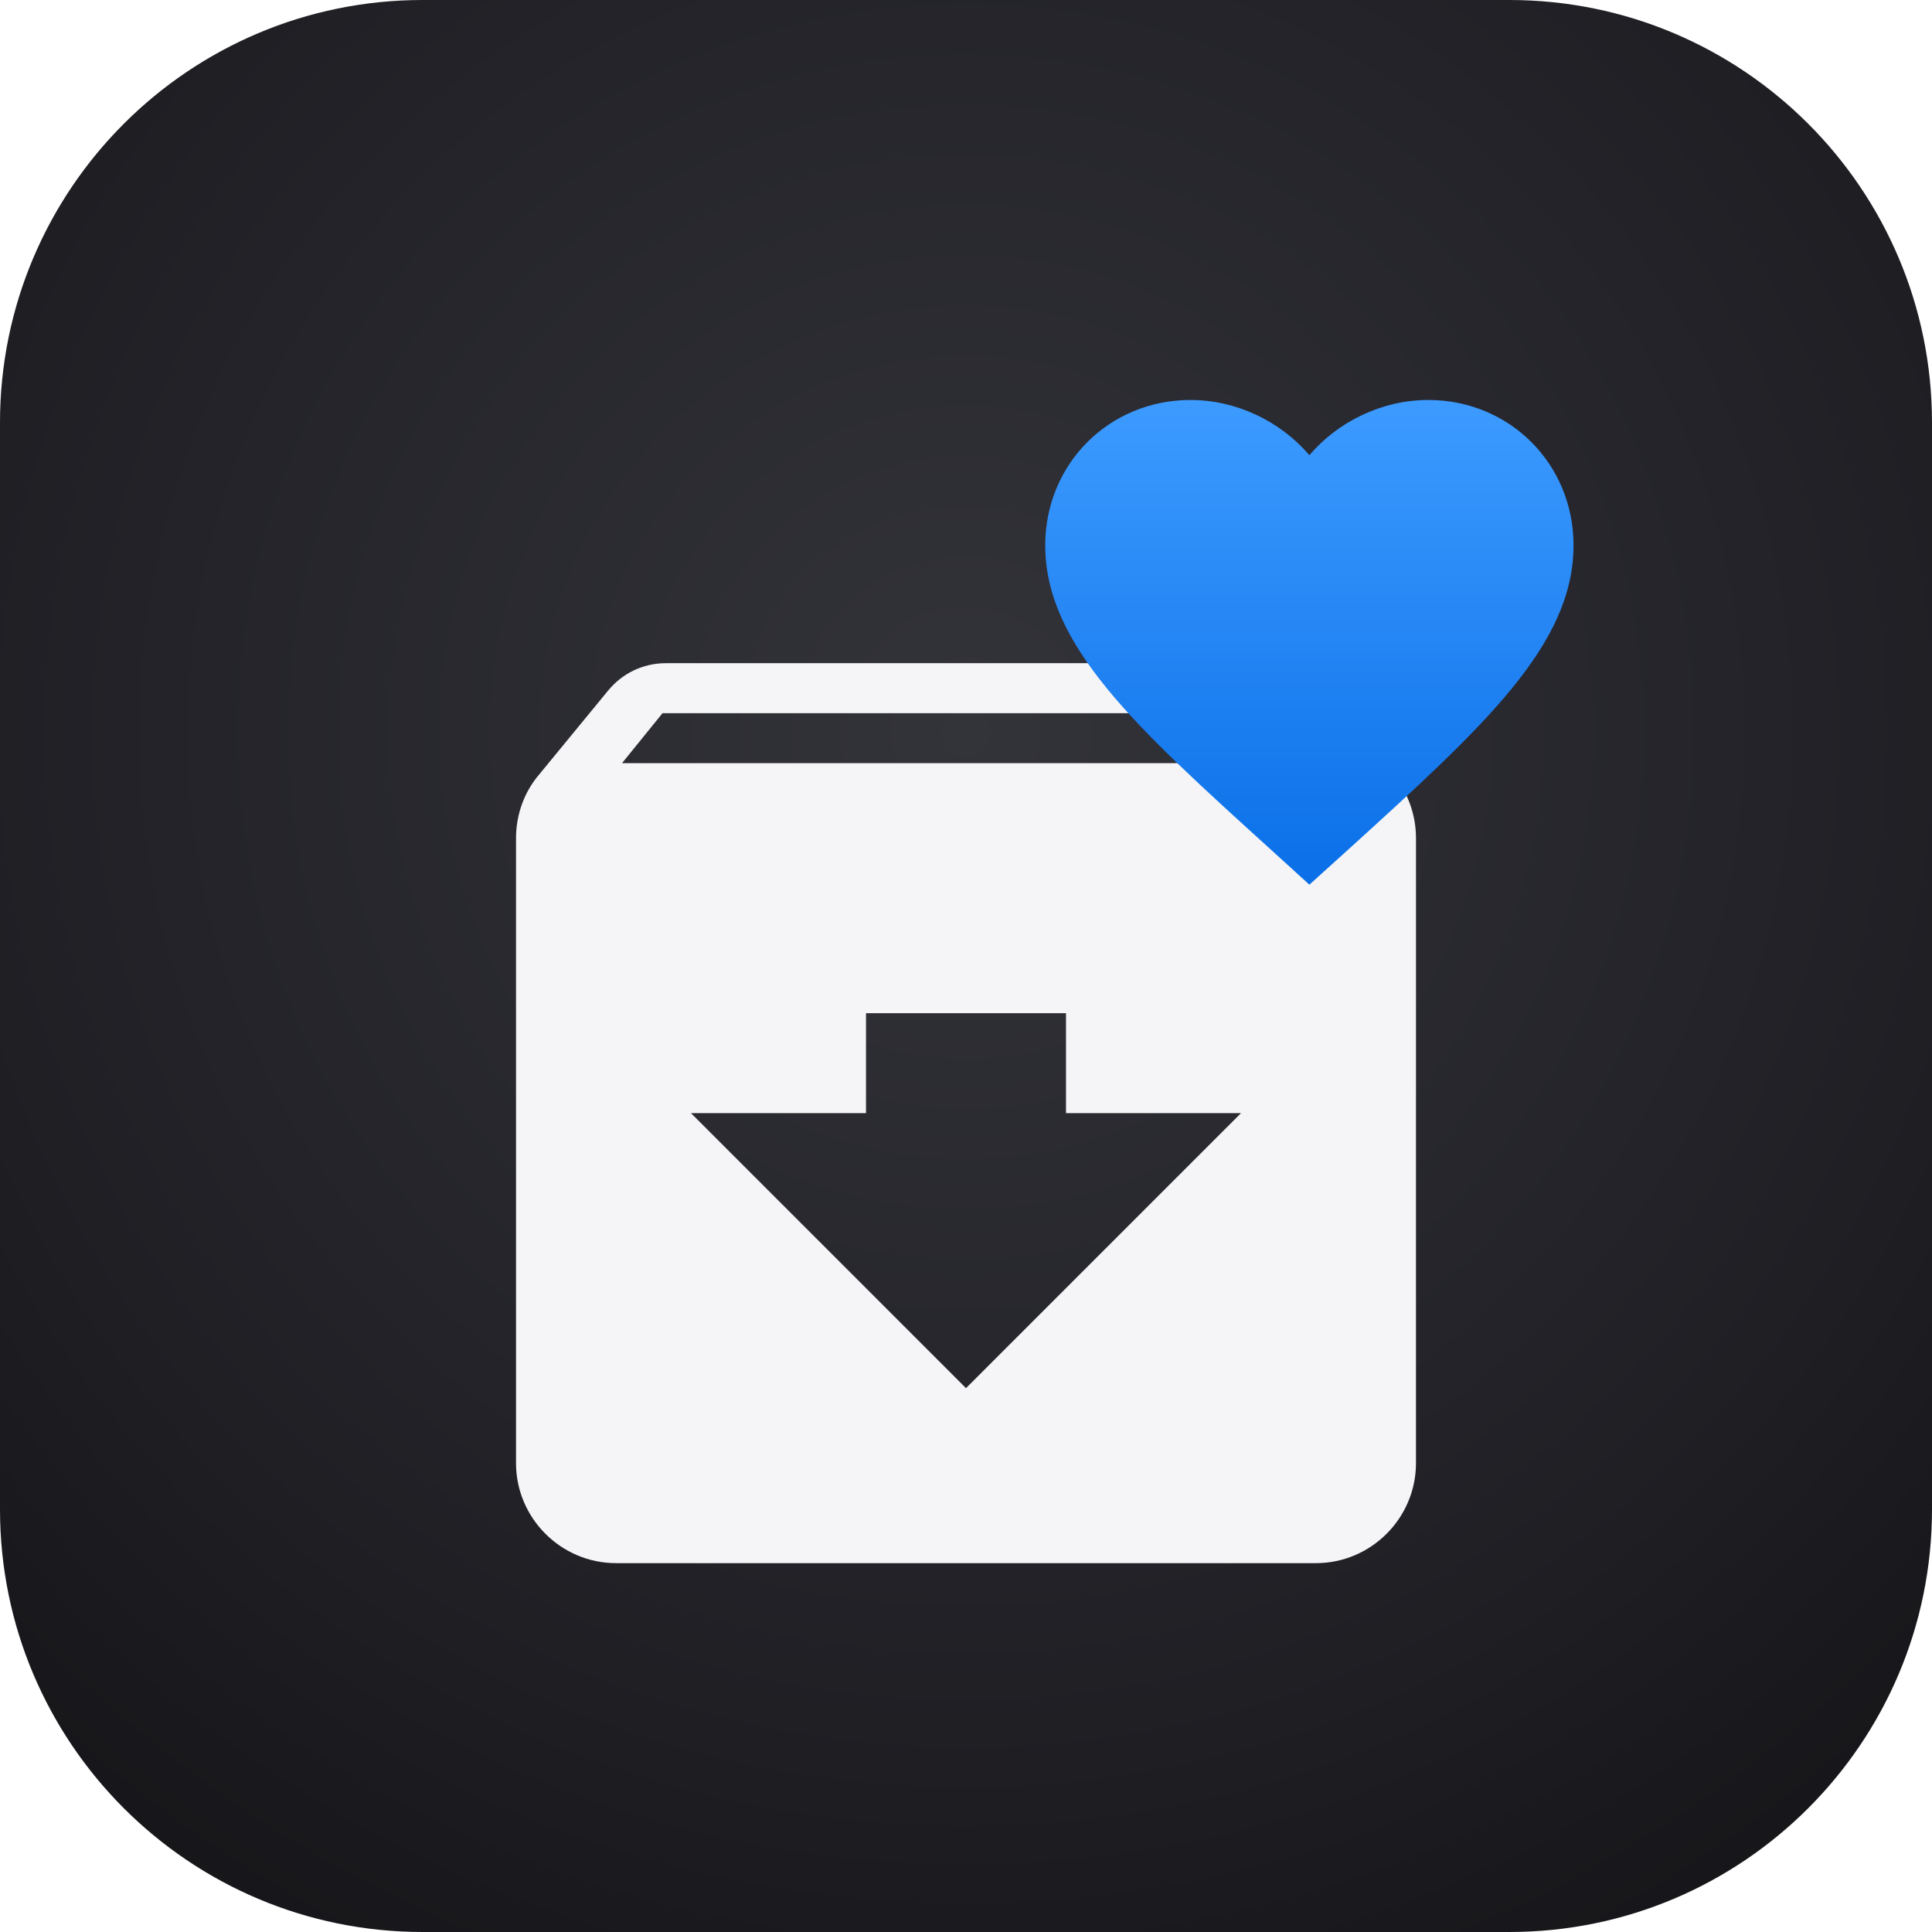
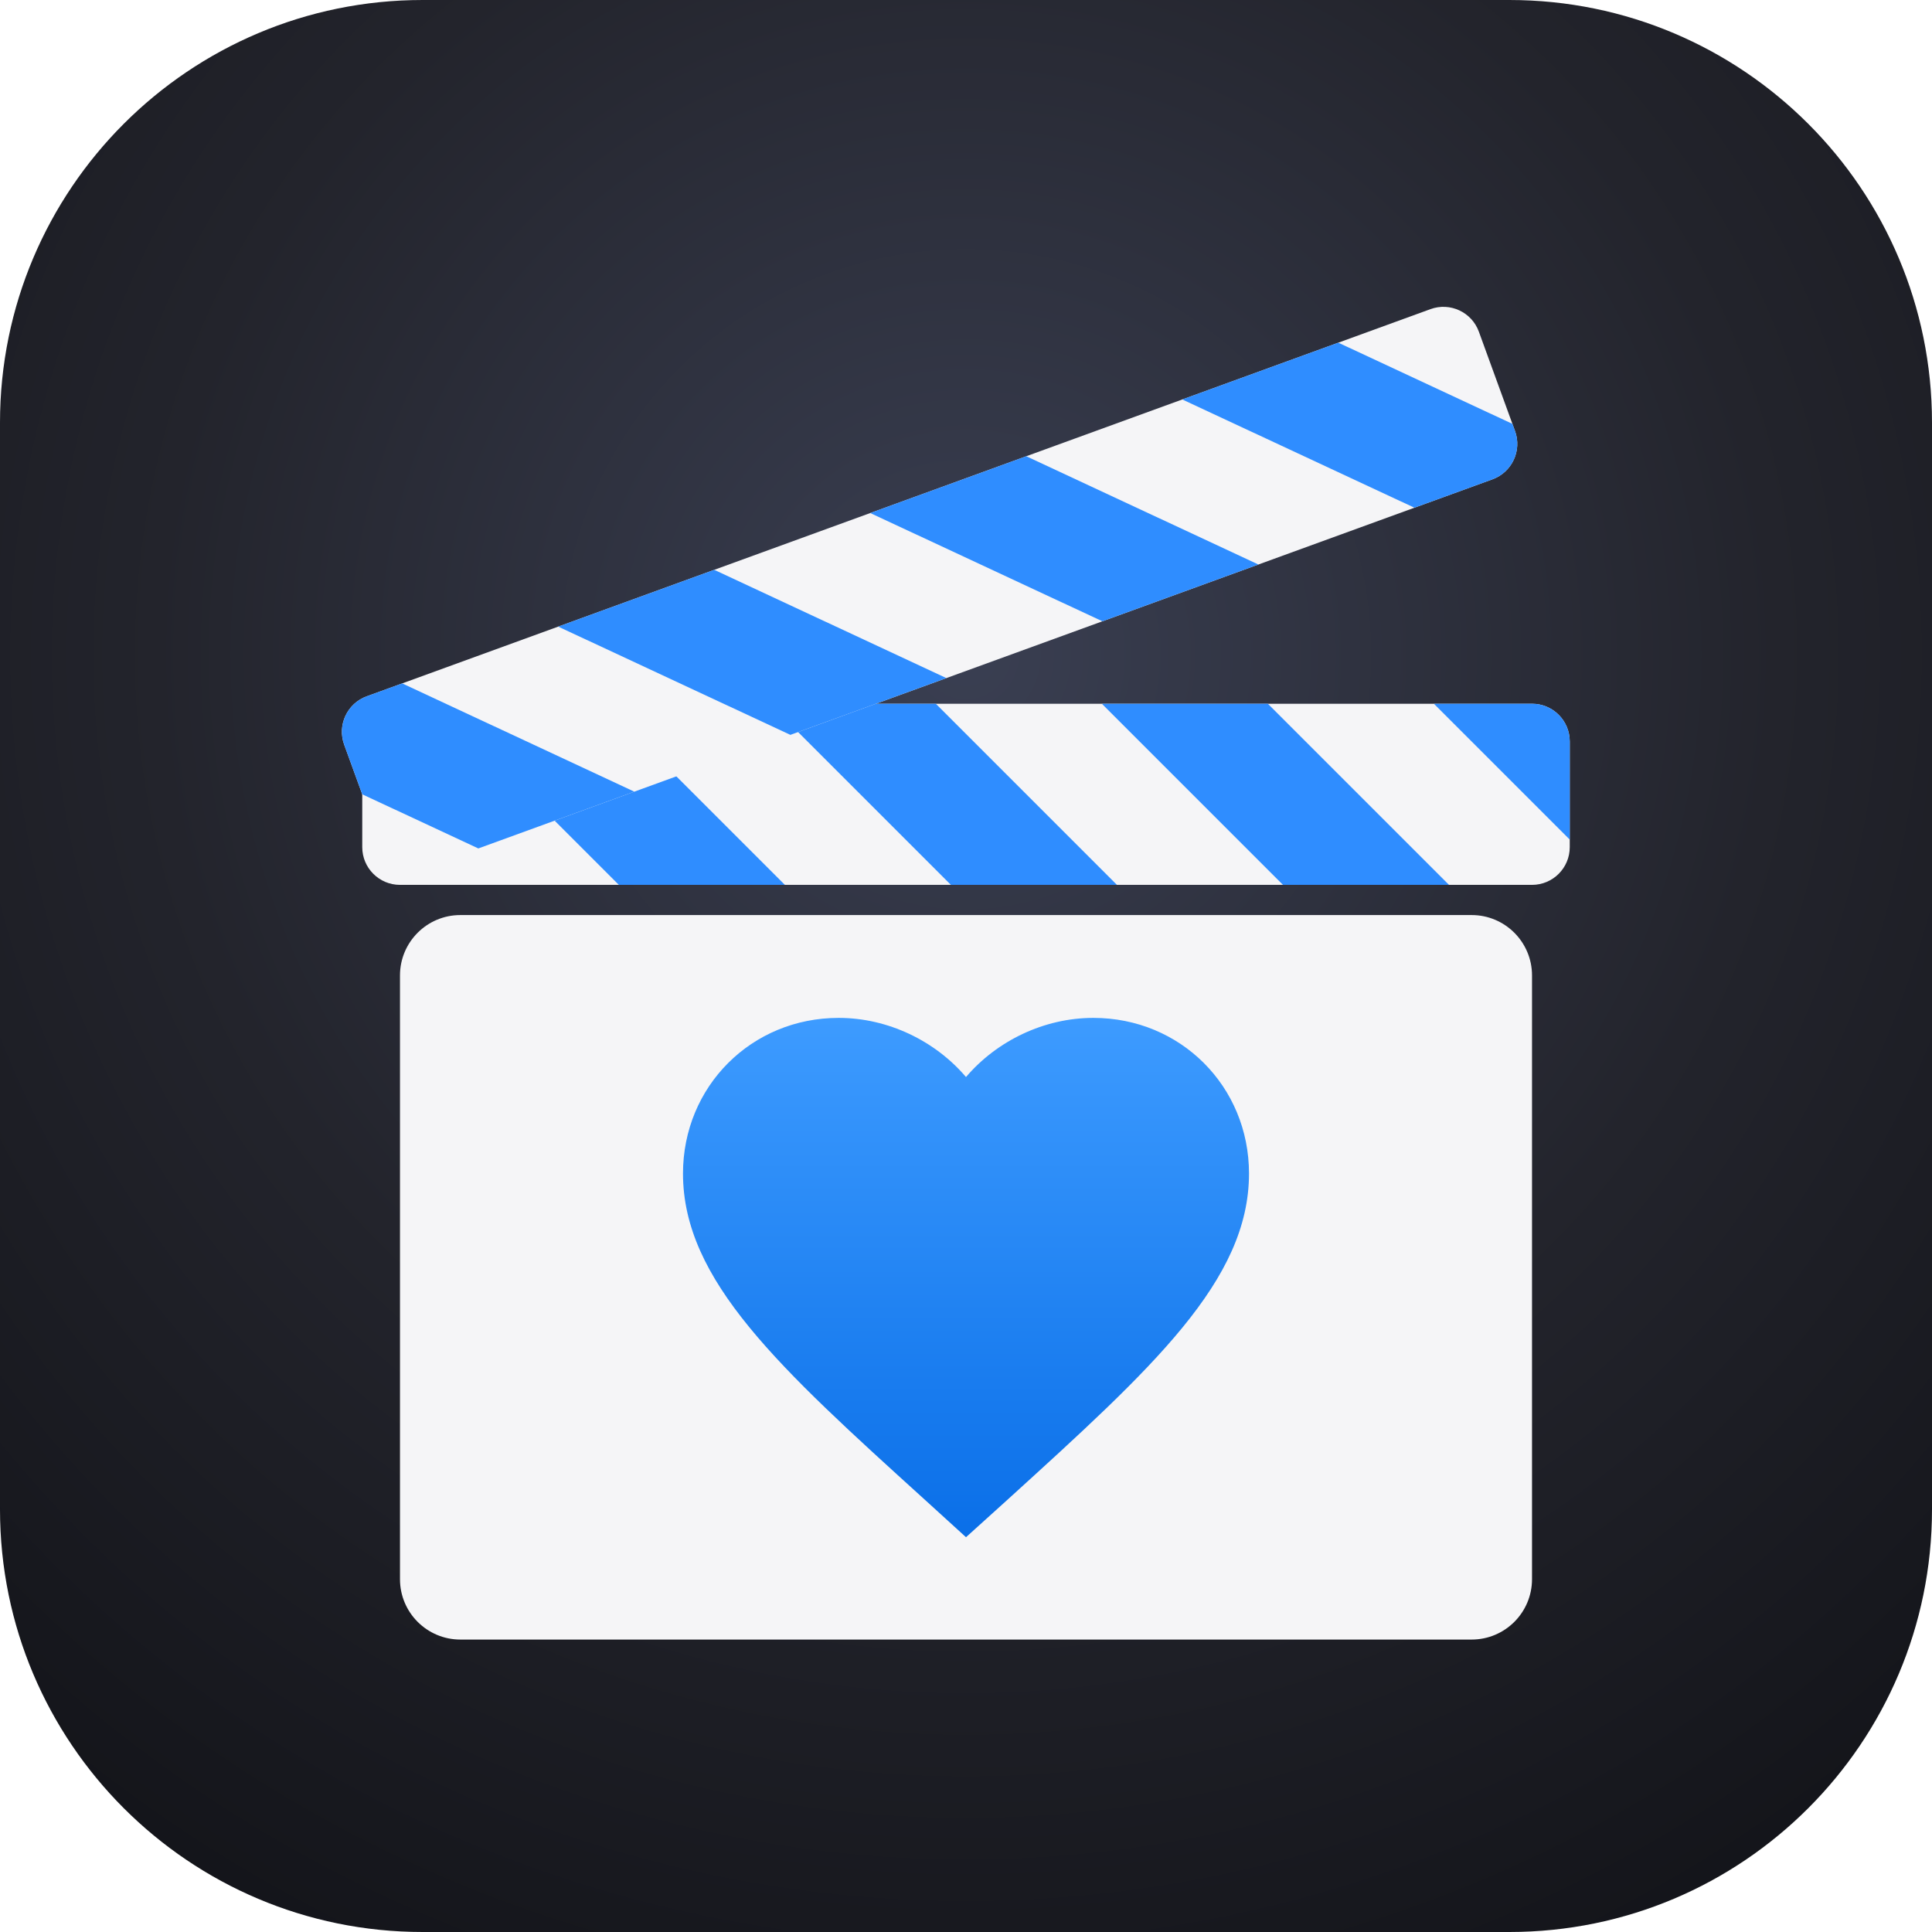
<svg xmlns="http://www.w3.org/2000/svg" viewBox="0 0 1024 1024">
  <defs>
-     <radialGradient id="bg" cx="50%" cy="38%" r="75%">
-       <stop offset="0%" stop-color="#33333a" />
-       <stop offset="55%" stop-color="#232329" />
-       <stop offset="100%" stop-color="#151518" />
+     <radialGradient id="bg" cx="50%" cy="34%" r="80%">
+       <stop offset="0%" stop-color="#3a3f52" />
+       <stop offset="52%" stop-color="#23242c" />
+       <stop offset="100%" stop-color="#111217" />
    </radialGradient>
-     <linearGradient id="heart" x1="0" y1="0" x2="0" y2="1">
+     <linearGradient id="heartGrad" x1="0" y1="0" x2="0" y2="1">
      <stop offset="0%" stop-color="#3d9bff" />
      <stop offset="100%" stop-color="#0a6fe8" />
    </linearGradient>
+     <clipPath id="barclip">
+       <rect x="192" y="373" width="640" height="96" rx="20" />
+     </clipPath>
  </defs>
  <rect x="0" y="0" width="1024" height="1024" rx="224" fill="url(#bg)" />
-   <g transform="translate(194 272) scale(26.5)">
-     <path fill="#f5f5f7" d="M20.54 5.23l-1.39-1.68C18.88 3.21 18.47 3 18 3H6c-.47 0-.88.21-1.16.55L3.46 5.23C3.17 5.57 3 6.02 3 6.5V19c0 1.1.9 2 2 2h14c1.1 0 2-.9 2-2V6.5c0-.48-.17-.93-.46-1.27zM12 17.5L6.5 12H10v-2h4v2h3.5L12 17.5zM5.12 5l.81-1h12l.94 1H5.12z" />
+   <g clip-path="url(#barclip)">
+     <rect x="192" y="373" width="640" height="96" fill="#f5f5f7" />
+     <g fill="#2f8dff">
+       <path d="M232 373 L320 373 L416 469 L328 469 Z" />
+       <path d="M408 373 L496 373 L592 469 L504 469 Z" />
+       <path d="M584 373 L672 373 L768 469 L680 469 Z" />
+       <path d="M760 373 L848 373 L944 469 L856 469 Z" />
+     </g>
  </g>
-   <g transform="translate(526 170) scale(14)">
-     <path fill="url(#heart)" d="M12 21.35l-1.45-1.32C5.4 15.36 2 12.28 2 8.5 2 5.42 4.42 3 7.5 3c1.74 0 3.41.81 4.5 2.09C13.09 3.81 14.76 3 16.5 3 19.58 3 22 5.42 22 8.5c0 3.78-3.4 6.86-8.55 11.54L12 21.35z" />
+   <g transform="rotate(-20 192 421)">
+     <g clip-path="url(#barclip)">
+       <rect x="192" y="373" width="640" height="96" fill="#f5f5f7" />
+       <g fill="#2f8dff">
+         <path d="M144 373 L232 373 L328 469 L240 469 Z" />
+         <path d="M320 373 L408 373 L504 469 L416 469 Z" />
+         <path d="M496 373 L584 373 L680 469 L592 469 Z" />
+         <path d="M672 373 L760 373 L856 469 L768 469 Z" />
+       </g>
+     </g>
+   </g>
+   <rect x="212" y="485" width="600" height="384" rx="32" fill="#f5f5f7" />
+   <g transform="translate(332 494.5) scale(15)">
+     <path fill="url(#heartGrad)" d="M12 21.35l-1.45-1.32C5.4 15.36 2 12.28 2 8.5 2 5.42 4.42 3 7.5 3c1.74 0 3.41.81 4.5 2.09C13.09 3.81 14.76 3 16.5 3 19.58 3 22 5.42 22 8.5c0 3.78-3.4 6.86-8.55 11.54L12 21.35z" />
  </g>
</svg>
